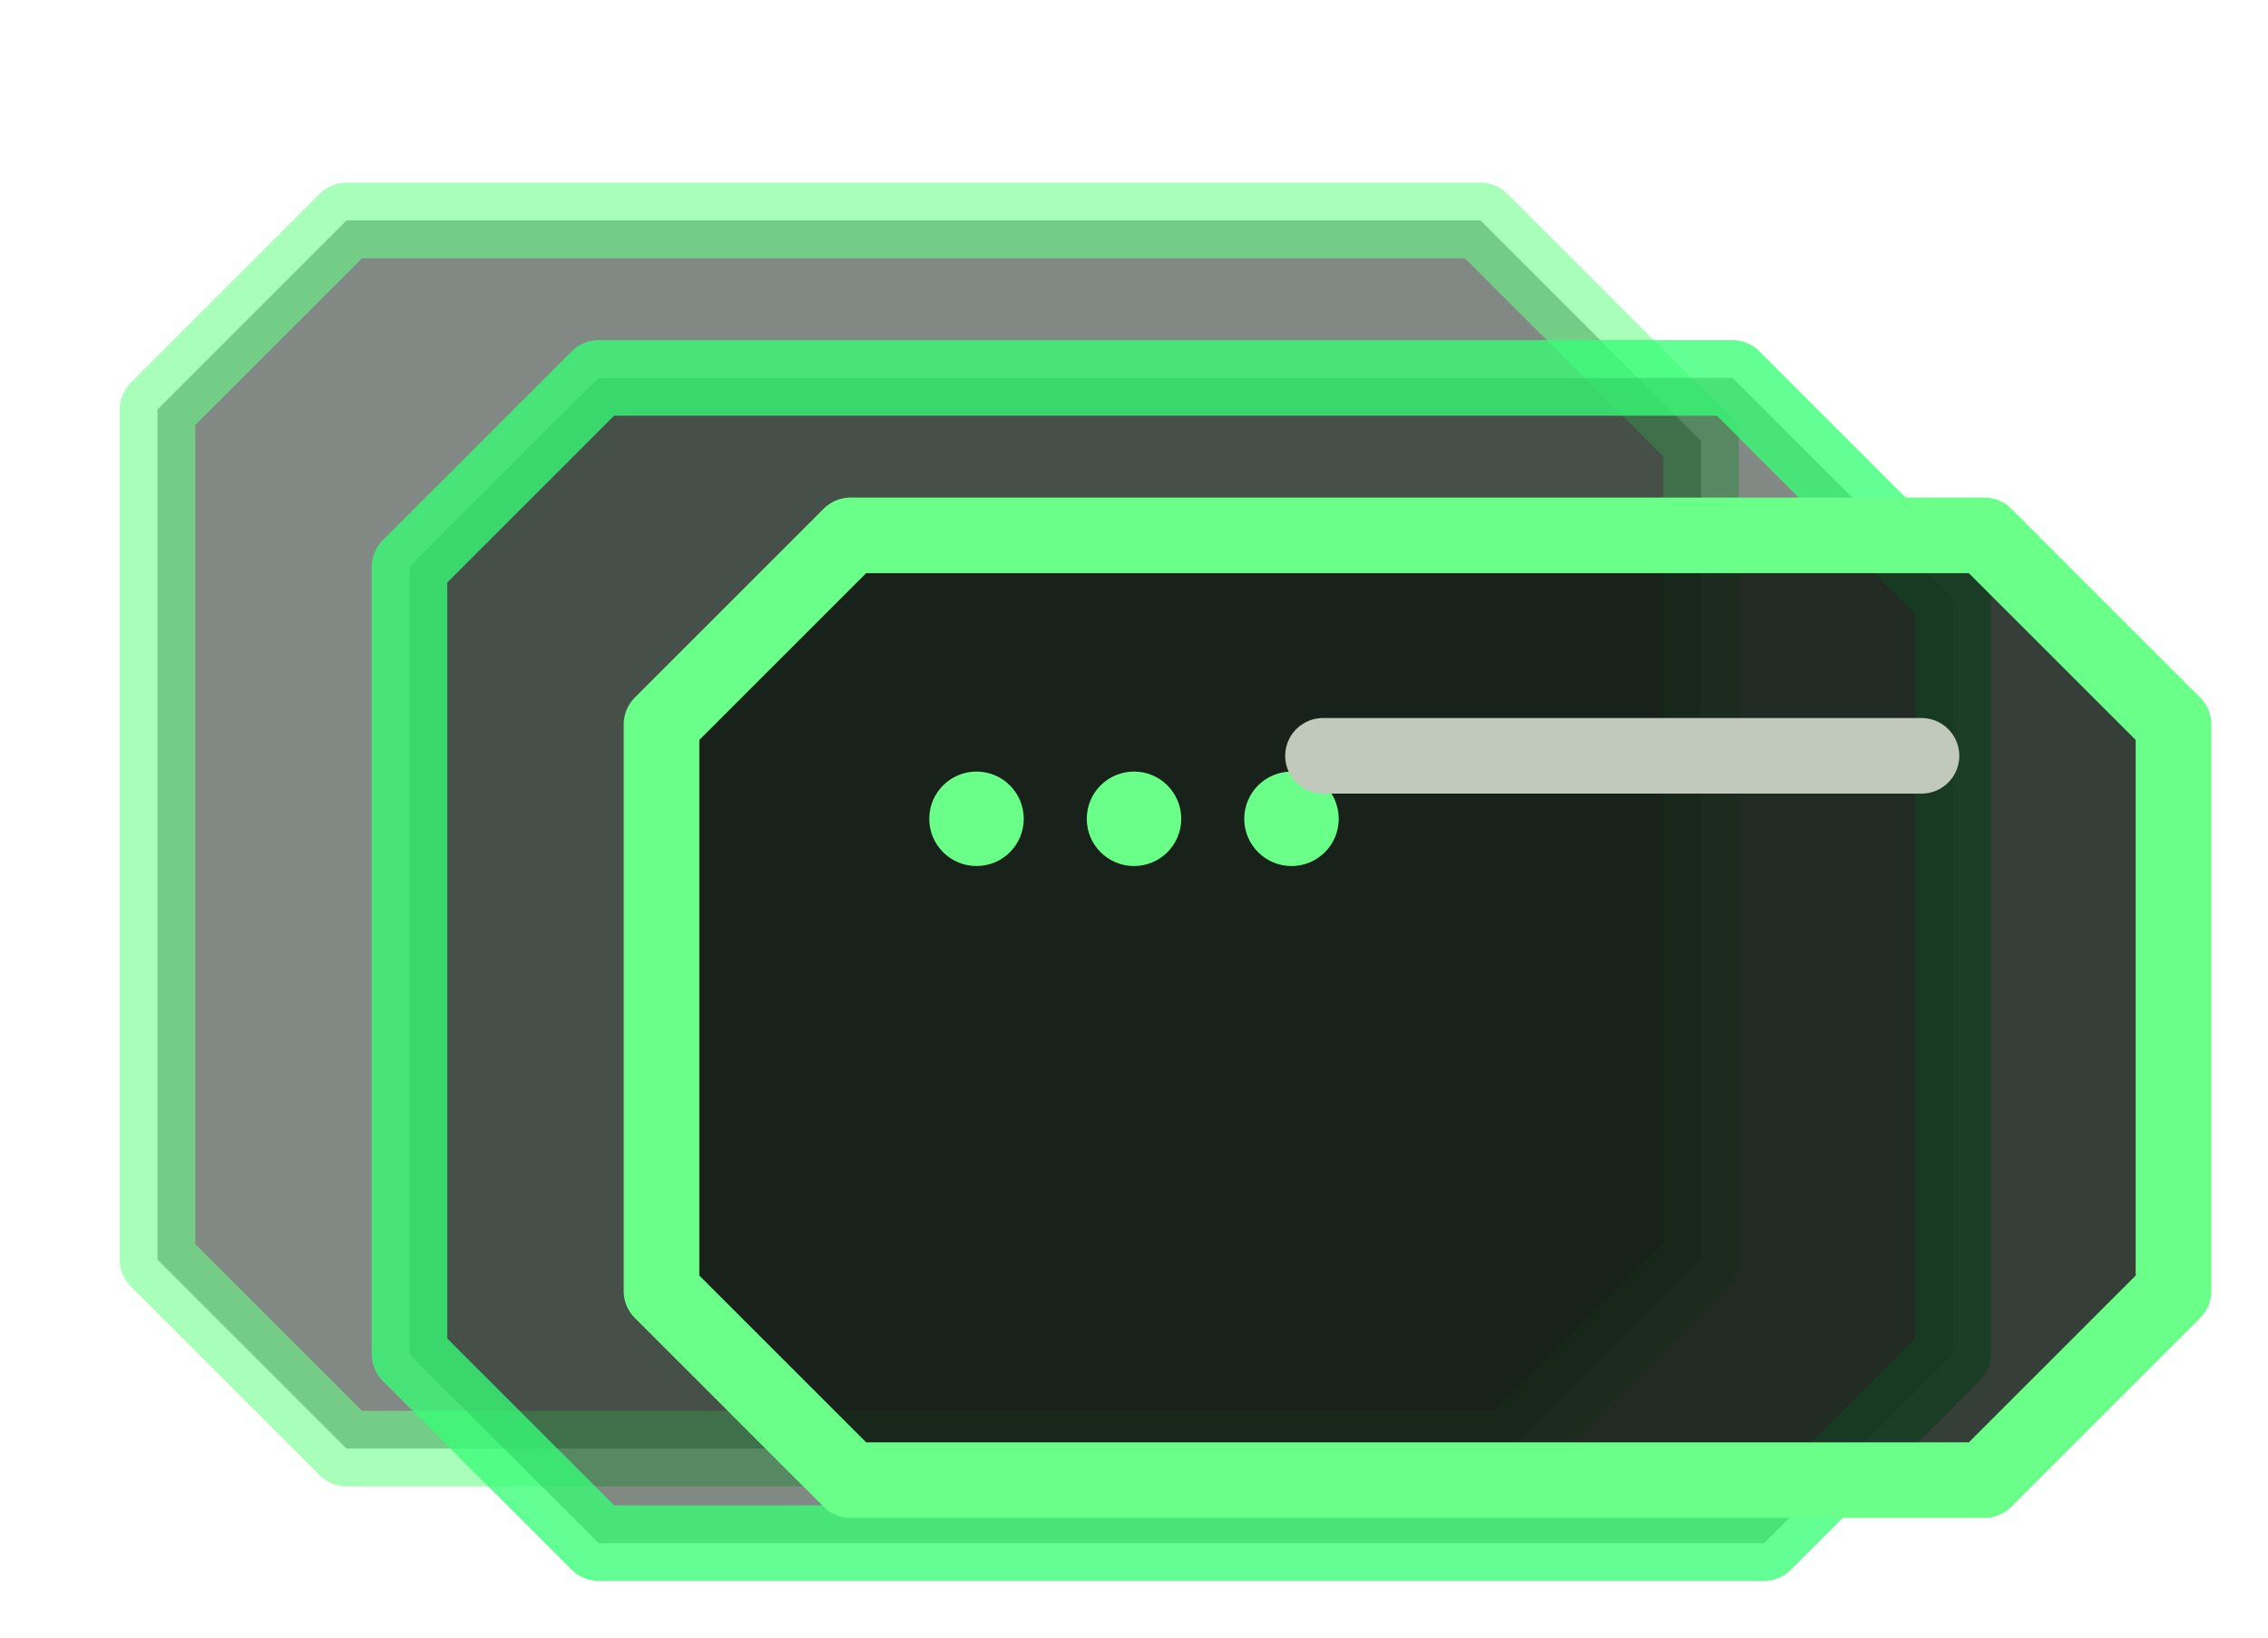
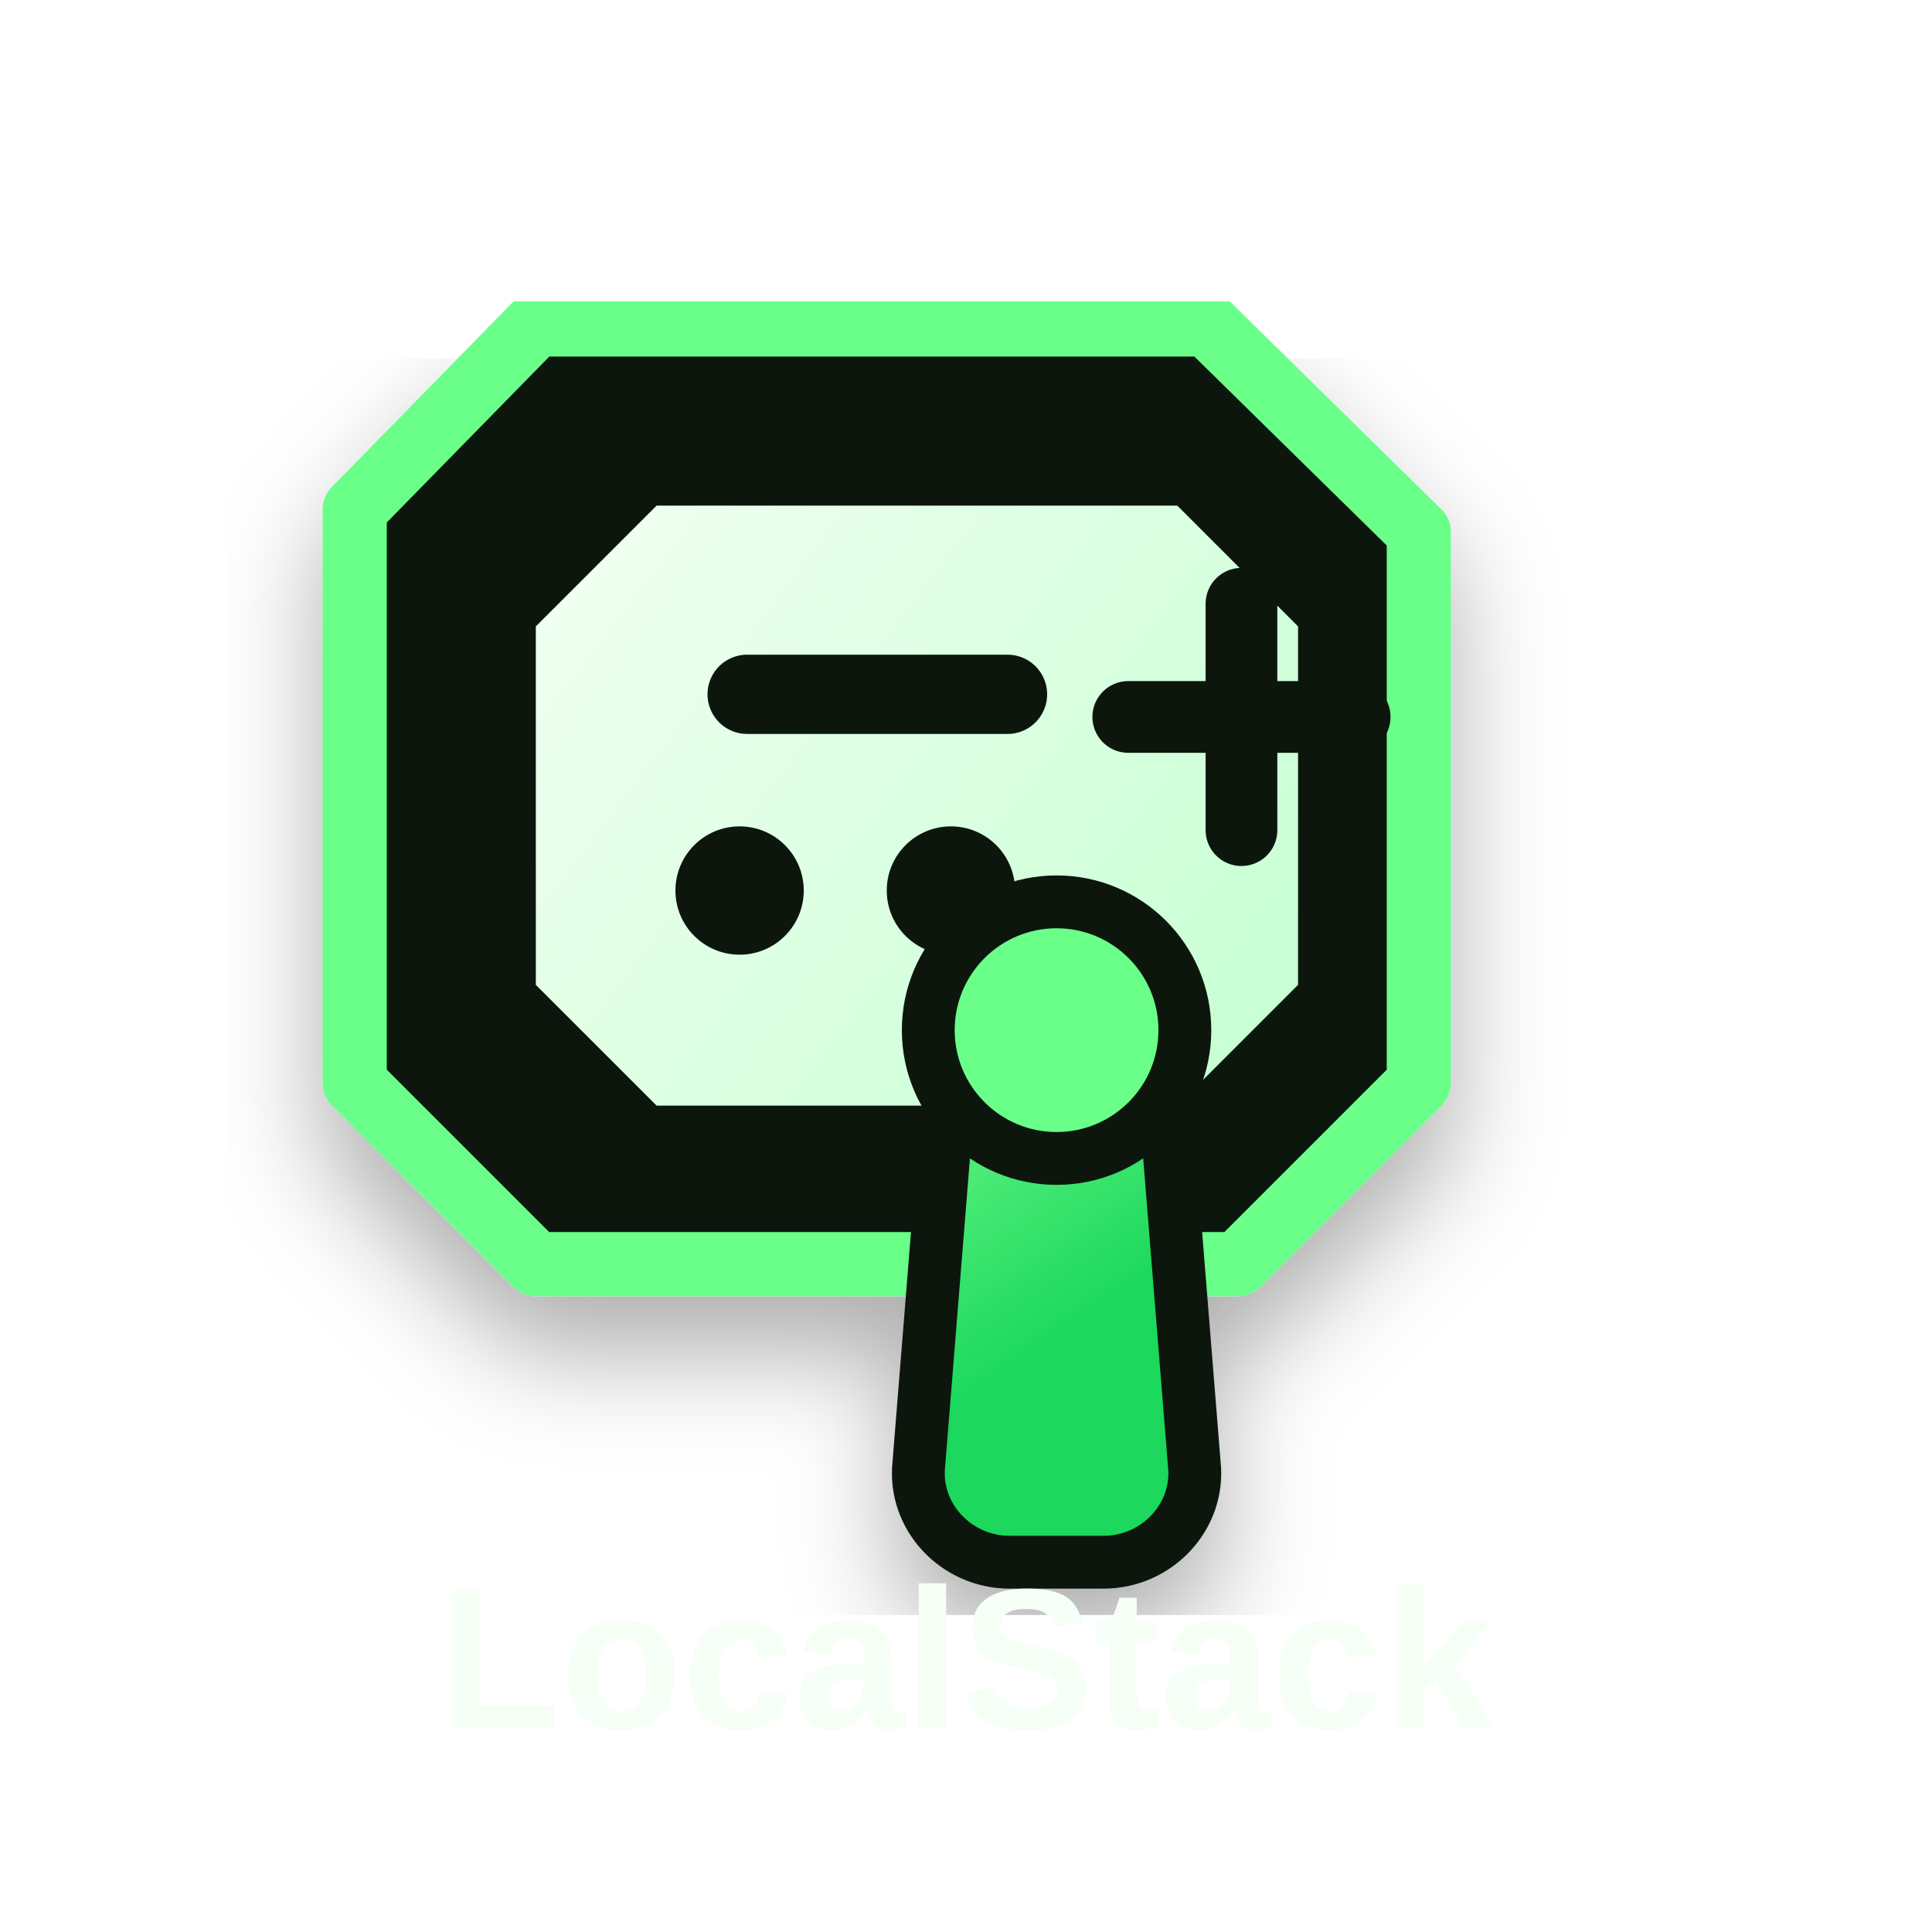
- <svg xmlns="http://www.w3.org/2000/svg" viewBox="0 0 72 52">
-   <path d="M11 7H47L54 14V40L48 46H11L5 40V13L11 7Z" fill="#101b12" fill-opacity="0.52" stroke="#69ff89" stroke-opacity="0.58" stroke-linejoin="round" stroke-width="2.4" />
-   <path d="M19 12H55L62 19V43L56 49H19L13 43V18L19 12Z" fill="#101b12" fill-opacity="0.52" stroke="#37fd76" stroke-opacity="0.78" stroke-linejoin="round" stroke-width="2.4" />
-   <path d="M27 17H63L69 23V41L63 47H27L21 41V23L27 17Z" fill="#101b12" fill-opacity="0.84" stroke="#69ff89" stroke-linejoin="round" stroke-width="2.4" />
-   <circle cx="31" cy="26" r="1.5" fill="#69ff89" />
-   <circle cx="36" cy="26" r="1.5" fill="#69ff89" />
-   <circle cx="41" cy="26" r="1.5" fill="#69ff89" />
-   <path d="M42 24H61" fill="none" stroke="#c1c9bd" stroke-linecap="round" stroke-width="2.4" />
+ <svg xmlns="http://www.w3.org/2000/svg" viewBox="0 0 1024 1024">
+   <defs>
+     <linearGradient id="card-fill" x1="246" x2="794" y1="278" y2="698" gradientUnits="userSpaceOnUse">
+       <stop stop-color="#f5fff5" />
+       <stop offset="1" stop-color="#b6ffc6" />
+     </linearGradient>
+     <linearGradient id="stick-fill" x1="488" x2="604" y1="512" y2="684" gradientUnits="userSpaceOnUse">
+       <stop stop-color="#7cff91" />
+       <stop offset="1" stop-color="#1bd85c" />
+     </linearGradient>
+     <filter id="soft-shadow" x="120" y="160" width="784" height="696" color-interpolation-filters="sRGB" filterUnits="userSpaceOnUse">
+       <feDropShadow dx="0" dy="30" flood-color="#000" flood-opacity=".32" stdDeviation="28" />
+     </filter>
+   </defs>
+   <g filter="url(#soft-shadow)">
+     <path d="M284 172h356l112 110v292l-96 96H284l-96-96V270l96-98Z" fill="#07140d" stroke="#69ff89" stroke-width="34" stroke-linejoin="round" />
+     <path d="M348 268h276l64 64v190l-64 64H348l-64-64V332l64-64Z" fill="url(#card-fill)" />
+     <path d="M396 368h138" fill="none" stroke="#07140d" stroke-linecap="round" stroke-width="42" />
+     <circle cx="392" cy="472" r="34" fill="#07140d" />
+     <circle cx="504" cy="472" r="34" fill="#07140d" />
+     <path d="M598 380h120" fill="none" stroke="#07140d" stroke-linecap="round" stroke-width="38" />
+     <path d="M658 320v120" fill="none" stroke="#07140d" stroke-linecap="round" stroke-width="38" />
+     <path d="M560 548c31 0 56 24 59 54l14 174c3 28-20 52-48 52h-50c-28 0-51-24-48-52l14-174c3-30 28-54 59-54Z" fill="url(#stick-fill)" stroke="#07140d" stroke-width="28" />
+     <circle cx="560" cy="546" r="68" fill="#69ff89" stroke="#07140d" stroke-width="28" />
+   </g>
+   <text x="512" y="916" fill="#f5fff5" font-family="Arial, Helvetica, sans-serif" font-size="106" font-weight="800" letter-spacing="0" text-anchor="middle">LocalStack</text>
</svg>
